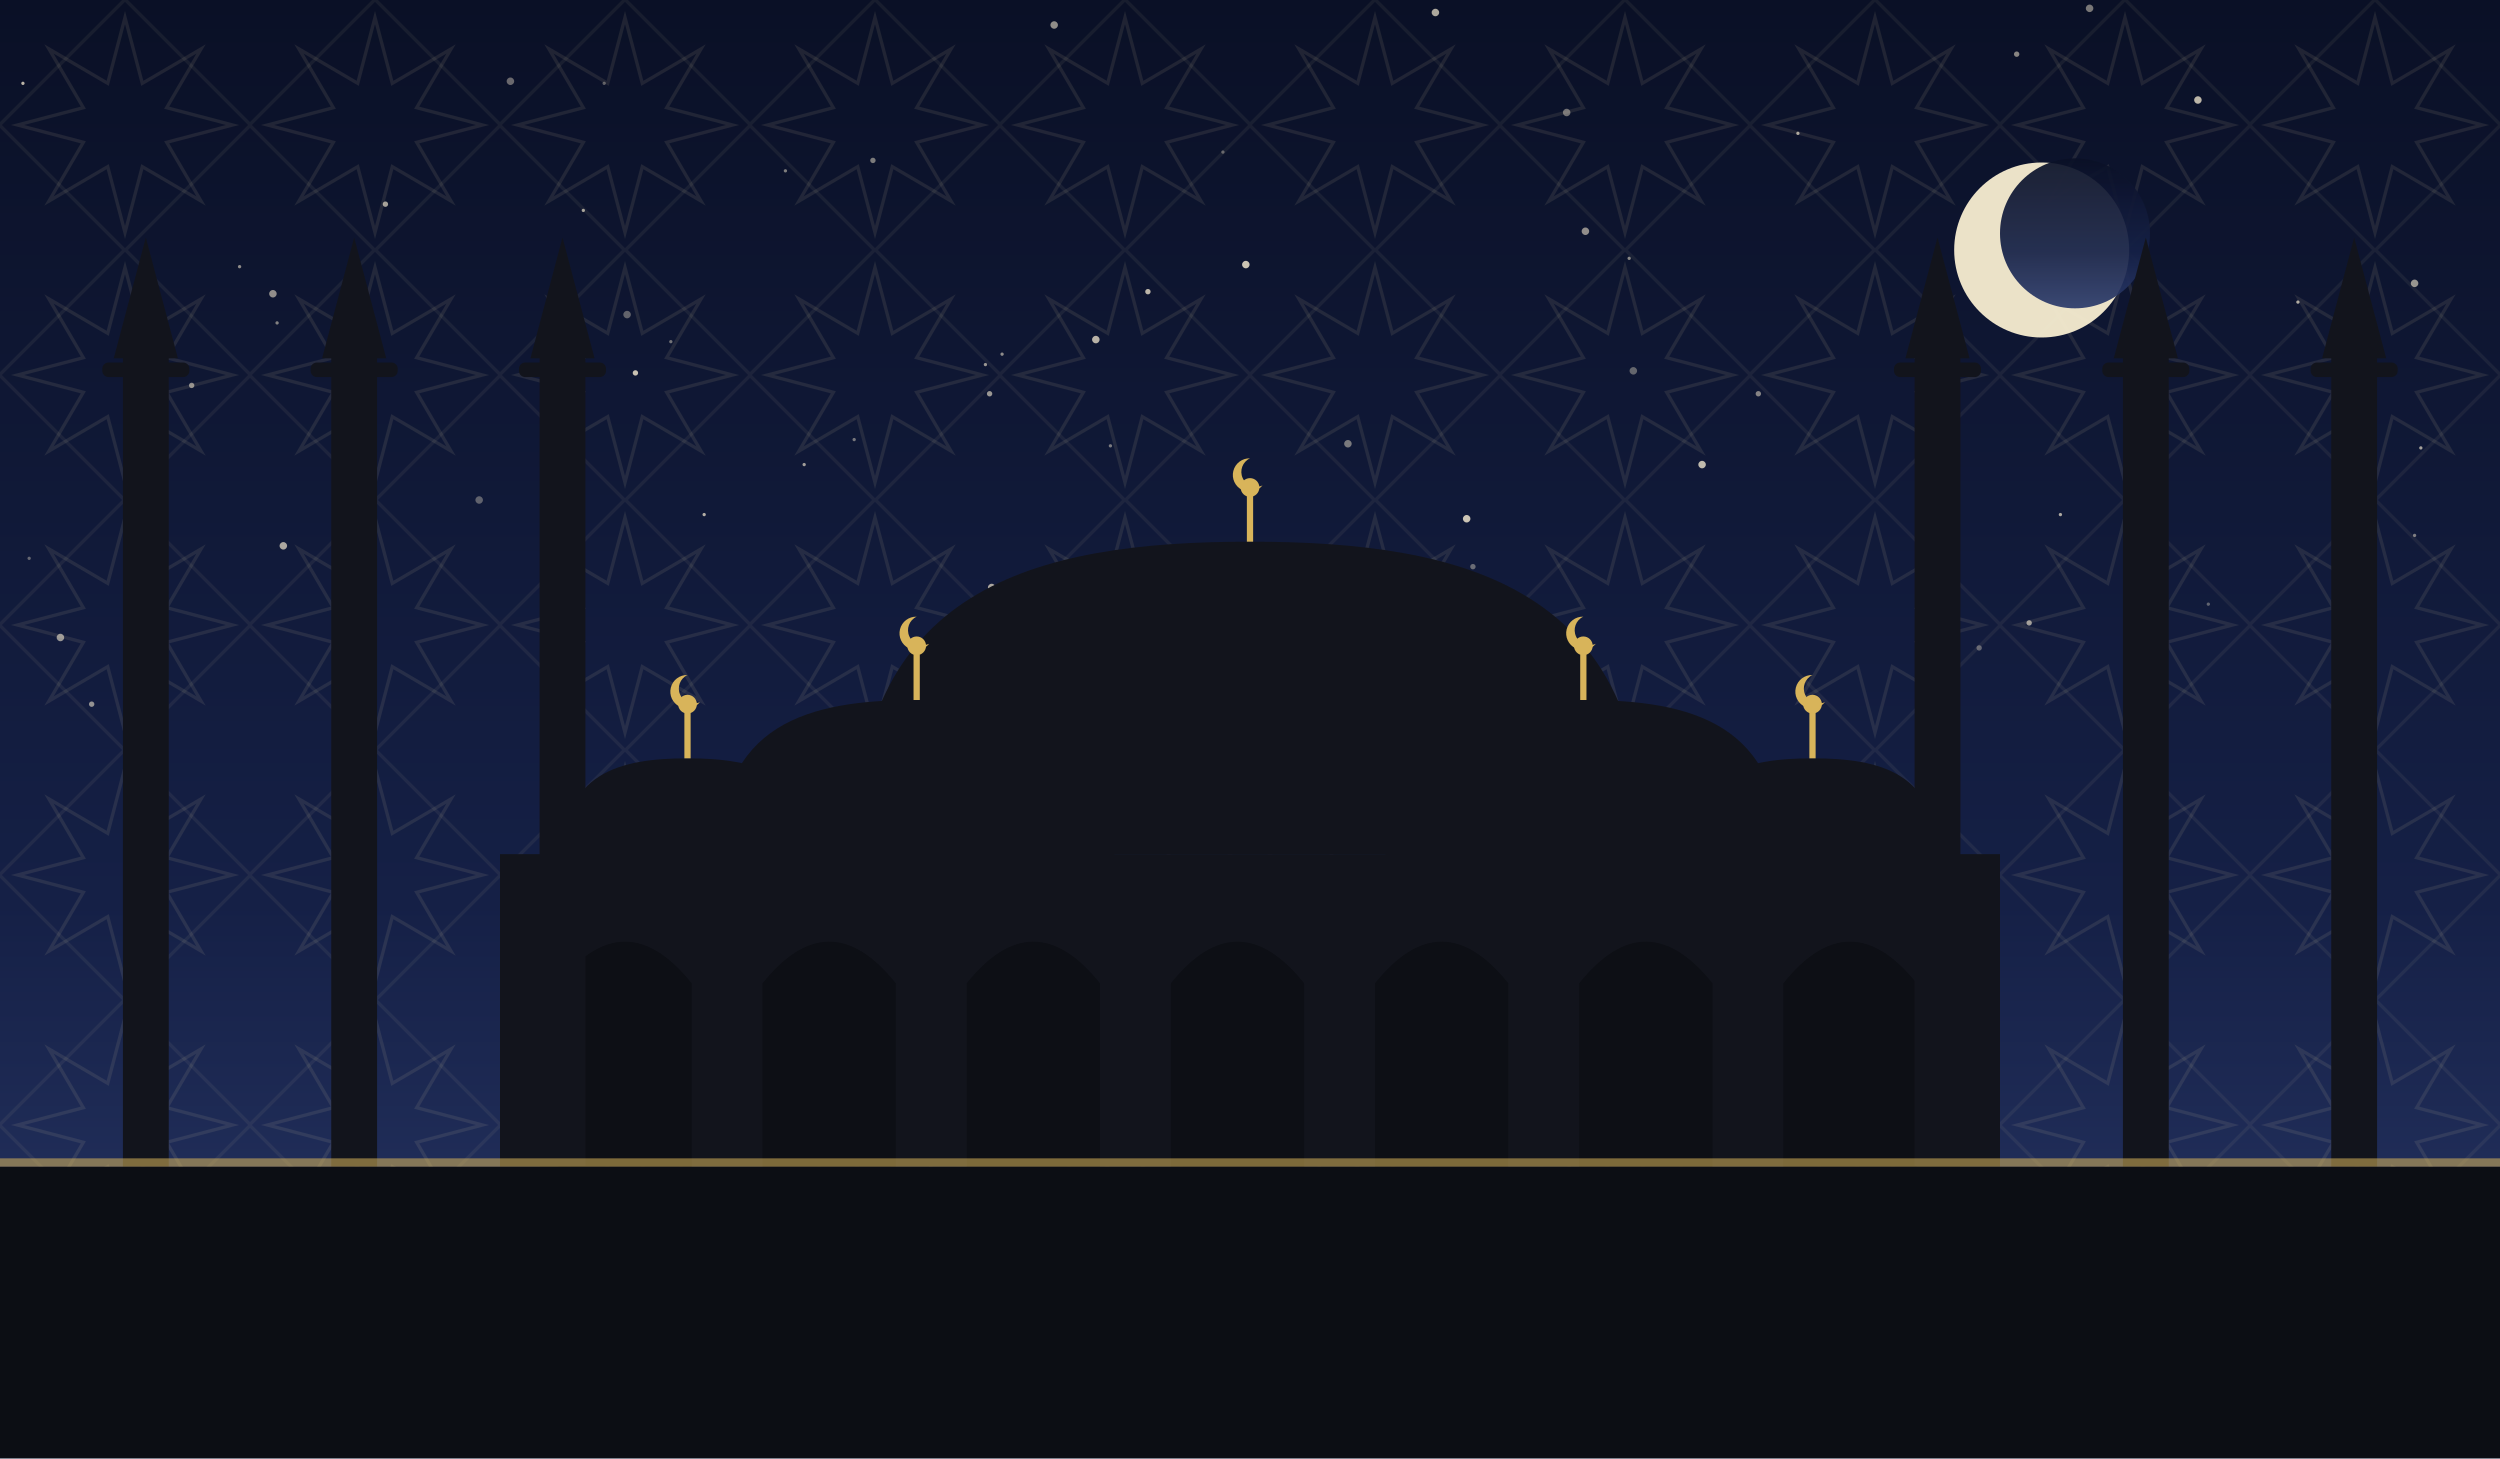
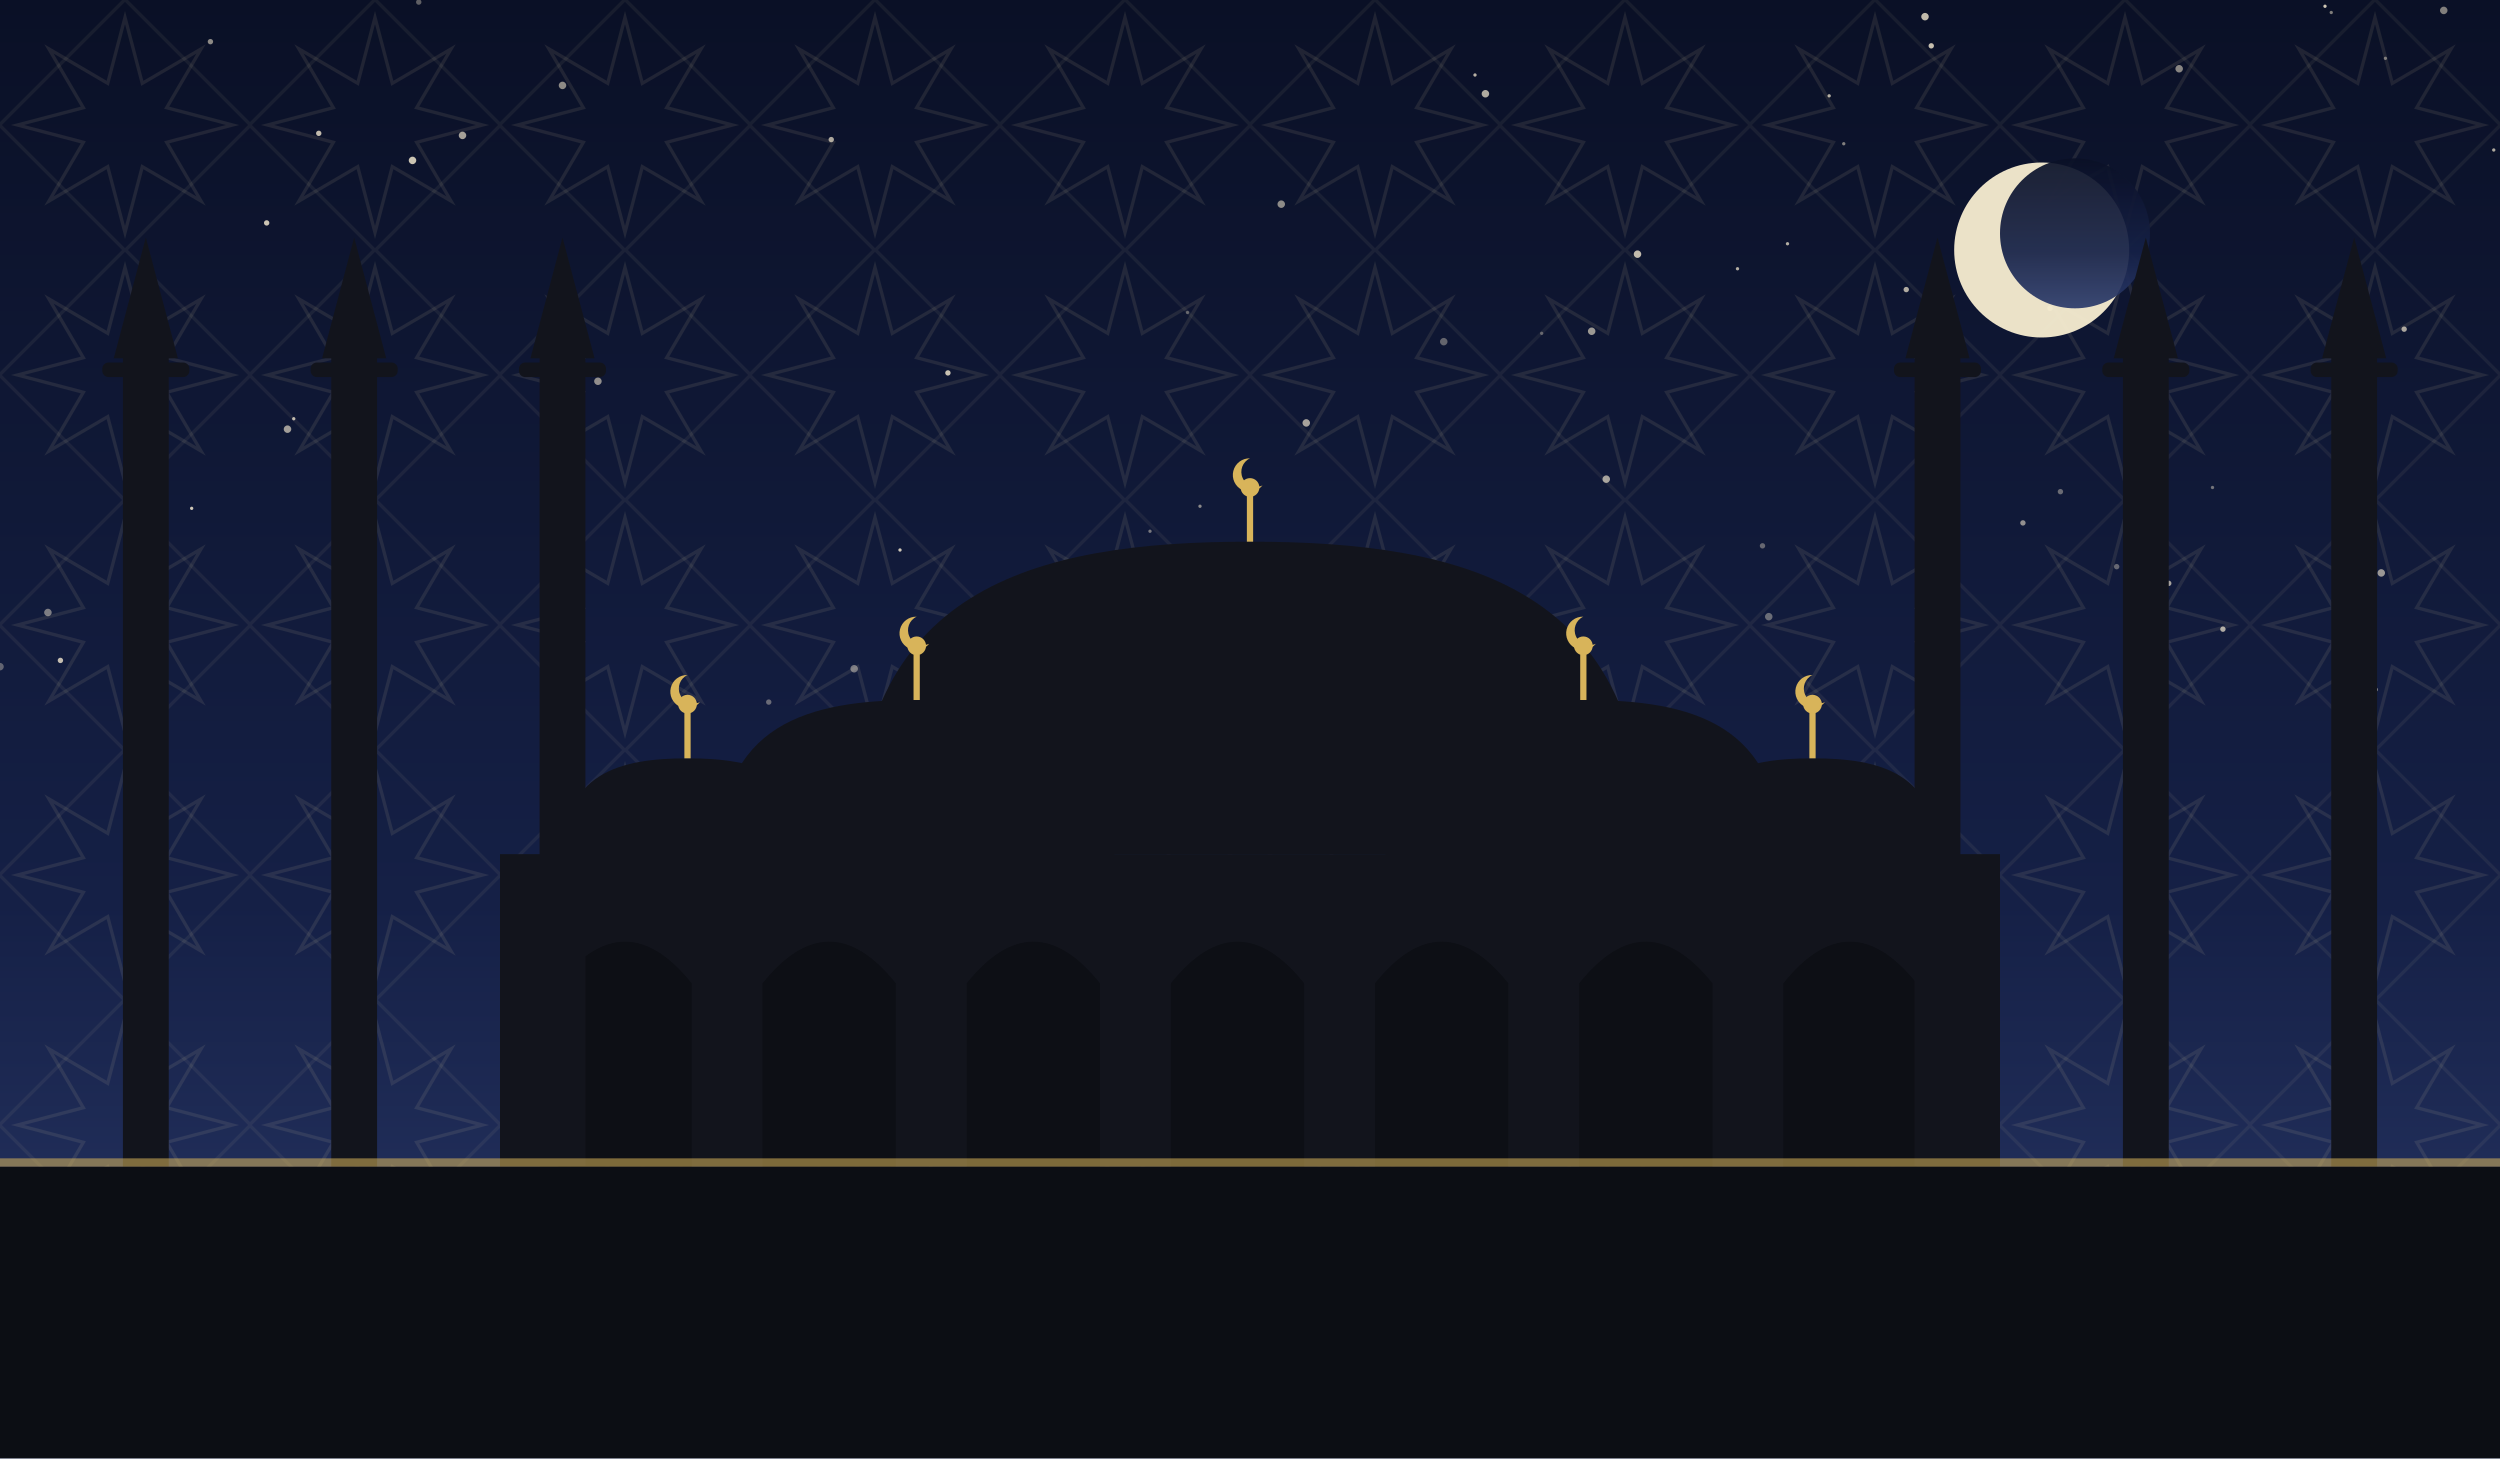
<svg xmlns="http://www.w3.org/2000/svg" viewBox="0 0 1200 700" role="img">
  <defs>
    <linearGradient id="sky" x1="0" y1="0" x2="0" y2="1">
      <stop offset="0" stop-color="#0a1026" />
      <stop offset="0.62" stop-color="#152046" />
      <stop offset="1" stop-color="#2b3a6b" />
    </linearGradient>
    <pattern id="g1" width="120" height="120" patternUnits="userSpaceOnUse">
      <polygon points="111.6,60.0 80.0,68.3 96.5,96.5 68.3,80.0 60.0,111.6 51.7,80.0 23.5,96.5 40.0,68.3 8.4,60.0 40.0,51.7 23.5,23.5 51.7,40.0 60.0,8.4 68.3,40.0 96.5,23.5 80.0,51.7" fill="none" stroke="#e8d9a8" stroke-width="1.6" opacity="0.1" />
      <rect x="17.4" y="17.4" width="85.2" height="85.2" fill="none" stroke="#e8d9a8" stroke-width="1.6" opacity="0.07" transform="rotate(45 60.0 60.0)" />
    </pattern>
  </defs>
  <rect width="1200" height="700" fill="url(#sky)" />
  <rect width="1200" height="700" fill="url(#g1)" />
-   <circle cx="301" cy="151" r="1.8" fill="#f7ecd2" opacity="0.36" />
-   <circle cx="551" cy="140" r="1.3" fill="#f7ecd2" opacity="0.75" />
-   <circle cx="938" cy="296" r="1.3" fill="#f7ecd2" opacity="0.83" />
-   <circle cx="526" cy="163" r="1.8" fill="#f7ecd2" opacity="0.73" />
-   <circle cx="587" cy="73" r="0.8" fill="#f7ecd2" opacity="0.36" />
-   <circle cx="377" cy="82" r="0.8" fill="#f7ecd2" opacity="0.49" />
-   <circle cx="784" cy="178" r="1.8" fill="#f7ecd2" opacity="0.37" />
-   <circle cx="632" cy="285" r="1.8" fill="#f7ecd2" opacity="0.55" />
-   <circle cx="473" cy="175" r="0.8" fill="#f7ecd2" opacity="0.60" />
-   <circle cx="1003" cy="4" r="1.8" fill="#f7ecd2" opacity="0.47" />
-   <circle cx="230" cy="240" r="1.8" fill="#f7ecd2" opacity="0.35" />
-   <circle cx="338" cy="247" r="0.8" fill="#f7ecd2" opacity="0.71" />
-   <circle cx="1159" cy="257" r="0.8" fill="#f7ecd2" opacity="0.48" />
-   <circle cx="29" cy="306" r="1.8" fill="#f7ecd2" opacity="0.59" />
-   <circle cx="476" cy="282" r="1.8" fill="#f7ecd2" opacity="0.67" />
-   <circle cx="844" cy="189" r="1.3" fill="#f7ecd2" opacity="0.51" />
-   <circle cx="245" cy="39" r="1.8" fill="#f7ecd2" opacity="0.40" />
-   <circle cx="1055" cy="48" r="1.8" fill="#f7ecd2" opacity="0.75" />
-   <circle cx="322" cy="164" r="0.8" fill="#f7ecd2" opacity="0.43" />
-   <circle cx="950" cy="311" r="1.3" fill="#f7ecd2" opacity="0.35" />
-   <circle cx="131" cy="141" r="1.8" fill="#f7ecd2" opacity="0.56" />
-   <circle cx="481" cy="170" r="0.8" fill="#f7ecd2" opacity="0.55" />
-   <circle cx="968" cy="26" r="1.3" fill="#f7ecd2" opacity="0.53" />
-   <circle cx="656" cy="273" r="1.8" fill="#f7ecd2" opacity="0.73" />
-   <circle cx="817" cy="223" r="1.8" fill="#f7ecd2" opacity="0.76" />
-   <circle cx="707" cy="272" r="1.3" fill="#f7ecd2" opacity="0.39" />
-   <circle cx="14" cy="268" r="0.8" fill="#f7ecd2" opacity="0.37" />
-   <circle cx="1162" cy="215" r="0.8" fill="#f7ecd2" opacity="0.65" />
-   <circle cx="1103" cy="145" r="0.8" fill="#f7ecd2" opacity="0.70" />
-   <circle cx="533" cy="214" r="0.8" fill="#f7ecd2" opacity="0.47" />
-   <circle cx="1060" cy="290" r="0.8" fill="#f7ecd2" opacity="0.35" />
-   <circle cx="68" cy="197" r="1.3" fill="#f7ecd2" opacity="0.81" />
-   <circle cx="989" cy="247" r="0.8" fill="#f7ecd2" opacity="0.68" />
-   <circle cx="1159" cy="136" r="1.8" fill="#f7ecd2" opacity="0.59" />
-   <circle cx="506" cy="12" r="1.8" fill="#f7ecd2" opacity="0.57" />
-   <circle cx="974" cy="299" r="1.3" fill="#f7ecd2" opacity="0.61" />
-   <circle cx="475" cy="189" r="1.3" fill="#f7ecd2" opacity="0.60" />
-   <circle cx="185" cy="98" r="1.3" fill="#f7ecd2" opacity="0.65" />
-   <circle cx="752" cy="54" r="1.8" fill="#f7ecd2" opacity="0.43" />
-   <circle cx="280" cy="101" r="0.8" fill="#f7ecd2" opacity="0.65" />
-   <circle cx="761" cy="111" r="1.8" fill="#f7ecd2" opacity="0.56" />
-   <circle cx="11" cy="40" r="0.8" fill="#f7ecd2" opacity="0.75" />
-   <circle cx="598" cy="276" r="1.3" fill="#f7ecd2" opacity="0.83" />
-   <circle cx="386" cy="223" r="0.8" fill="#f7ecd2" opacity="0.63" />
-   <circle cx="647" cy="213" r="1.8" fill="#f7ecd2" opacity="0.46" />
-   <circle cx="637" cy="302" r="0.8" fill="#f7ecd2" opacity="0.59" />
-   <circle cx="44" cy="338" r="1.3" fill="#f7ecd2" opacity="0.57" />
-   <circle cx="92" cy="185" r="1.3" fill="#f7ecd2" opacity="0.55" />
-   <circle cx="133" cy="155" r="0.8" fill="#f7ecd2" opacity="0.50" />
-   <circle cx="863" cy="64" r="0.8" fill="#f7ecd2" opacity="0.67" />
-   <circle cx="290" cy="40" r="0.8" fill="#f7ecd2" opacity="0.35" />
-   <circle cx="598" cy="127" r="1.8" fill="#f7ecd2" opacity="0.81" />
-   <circle cx="419" cy="77" r="1.3" fill="#f7ecd2" opacity="0.48" />
-   <circle cx="689" cy="6" r="1.8" fill="#f7ecd2" opacity="0.69" />
-   <circle cx="136" cy="262" r="1.8" fill="#f7ecd2" opacity="0.67" />
-   <circle cx="704" cy="249" r="1.8" fill="#f7ecd2" opacity="0.81" />
-   <circle cx="305" cy="179" r="1.3" fill="#f7ecd2" opacity="0.80" />
-   <circle cx="115" cy="128" r="0.8" fill="#f7ecd2" opacity="0.55" />
-   <circle cx="782" cy="124" r="0.8" fill="#f7ecd2" opacity="0.53" />
-   <circle cx="410" cy="211" r="0.8" fill="#f7ecd2" opacity="0.45" />
+   <circle cx="740" cy="160" r="0.8" fill="#f7ecd2" opacity="0.35" />
+   <circle cx="198" cy="77" r="1.8" fill="#f7ecd2" opacity="0.81" />
+   <circle cx="369" cy="337" r="1.3" fill="#f7ecd2" opacity="0.38" />
+   <circle cx="989" cy="236" r="1.3" fill="#f7ecd2" opacity="0.39" />
+   <circle cx="786" cy="122" r="1.8" fill="#f7ecd2" opacity="0.77" />
+   <circle cx="504" cy="279" r="0.8" fill="#f7ecd2" opacity="0.51" />
+   <circle cx="455" cy="179" r="1.3" fill="#f7ecd2" opacity="0.80" />
+   <circle cx="615" cy="98" r="1.8" fill="#f7ecd2" opacity="0.55" />
+   <circle cx="432" cy="264" r="0.8" fill="#f7ecd2" opacity="0.83" />
+   <circle cx="410" cy="321" r="1.8" fill="#f7ecd2" opacity="0.45" />
+   <circle cx="141" cy="201" r="0.8" fill="#f7ecd2" opacity="0.76" />
+   <circle cx="1041" cy="280" r="1.3" fill="#f7ecd2" opacity="0.65" />
+   <circle cx="878" cy="46" r="0.8" fill="#f7ecd2" opacity="0.73" />
+   <circle cx="1116" cy="3" r="0.8" fill="#f7ecd2" opacity="0.83" />
+   <circle cx="627" cy="203" r="1.8" fill="#f7ecd2" opacity="0.66" />
+   <circle cx="1067" cy="302" r="1.3" fill="#f7ecd2" opacity="0.69" />
+   <circle cx="924" cy="8" r="1.8" fill="#f7ecd2" opacity="0.77" />
+   <circle cx="222" cy="65" r="1.8" fill="#f7ecd2" opacity="0.65" />
+   <circle cx="713" cy="45" r="1.8" fill="#f7ecd2" opacity="0.70" />
+   <circle cx="693" cy="164" r="1.8" fill="#f7ecd2" opacity="0.37" />
+   <circle cx="570" cy="150" r="0.8" fill="#f7ecd2" opacity="0.35" />
+   <circle cx="128" cy="107" r="1.3" fill="#f7ecd2" opacity="0.81" />
+   <circle cx="399" cy="67" r="1.3" fill="#f7ecd2" opacity="0.68" />
+   <circle cx="1119" cy="6" r="0.8" fill="#f7ecd2" opacity="0.49" />
+   <circle cx="1016" cy="272" r="1.3" fill="#f7ecd2" opacity="0.37" />
+   <circle cx="834" cy="129" r="0.8" fill="#f7ecd2" opacity="0.71" />
+   <circle cx="885" cy="69" r="0.8" fill="#f7ecd2" opacity="0.50" />
+   <circle cx="1145" cy="28" r="0.8" fill="#f7ecd2" opacity="0.45" />
+   <circle cx="1062" cy="234" r="0.8" fill="#f7ecd2" opacity="0.43" />
+   <circle cx="1140" cy="331" r="1.3" fill="#f7ecd2" opacity="0.75" />
+   <circle cx="971" cy="251" r="1.3" fill="#f7ecd2" opacity="0.56" />
+   <circle cx="771" cy="230" r="1.8" fill="#f7ecd2" opacity="0.65" />
+   <circle cx="708" cy="36" r="0.8" fill="#f7ecd2" opacity="0.73" />
+   <circle cx="1046" cy="33" r="1.8" fill="#f7ecd2" opacity="0.53" />
+   <circle cx="657" cy="273" r="0.8" fill="#f7ecd2" opacity="0.46" />
+   <circle cx="1197" cy="72" r="0.8" fill="#f7ecd2" opacity="0.69" />
+   <circle cx="1154" cy="158" r="1.3" fill="#f7ecd2" opacity="0.67" />
+   <circle cx="552" cy="255" r="0.8" fill="#f7ecd2" opacity="0.45" />
+   <circle cx="1143" cy="275" r="1.8" fill="#f7ecd2" opacity="0.60" />
+   <circle cx="23" cy="294" r="1.8" fill="#f7ecd2" opacity="0.47" />
+   <circle cx="0" cy="320" r="1.8" fill="#f7ecd2" opacity="0.35" />
+   <circle cx="858" cy="117" r="0.8" fill="#f7ecd2" opacity="0.71" />
+   <circle cx="29" cy="317" r="1.3" fill="#f7ecd2" opacity="0.78" />
+   <circle cx="849" cy="296" r="1.8" fill="#f7ecd2" opacity="0.39" />
+   <circle cx="846" cy="262" r="1.3" fill="#f7ecd2" opacity="0.37" />
+   <circle cx="764" cy="159" r="1.8" fill="#f7ecd2" opacity="0.61" />
+   <circle cx="915" cy="139" r="1.3" fill="#f7ecd2" opacity="0.70" />
+   <circle cx="75" cy="338" r="1.8" fill="#f7ecd2" opacity="0.35" />
+   <circle cx="92" cy="244" r="0.8" fill="#f7ecd2" opacity="0.83" />
+   <circle cx="270" cy="41" r="1.8" fill="#f7ecd2" opacity="0.55" />
+   <circle cx="201" cy="1" r="1.3" fill="#f7ecd2" opacity="0.36" />
+   <circle cx="101" cy="20" r="1.3" fill="#f7ecd2" opacity="0.55" />
+   <circle cx="138" cy="206" r="1.8" fill="#f7ecd2" opacity="0.63" />
+   <circle cx="576" cy="243" r="0.8" fill="#f7ecd2" opacity="0.53" />
+   <circle cx="287" cy="183" r="1.8" fill="#f7ecd2" opacity="0.56" />
+   <circle cx="927" cy="22" r="1.3" fill="#f7ecd2" opacity="0.79" />
+   <circle cx="984" cy="148" r="1.3" fill="#f7ecd2" opacity="0.67" />
+   <circle cx="482" cy="285" r="1.8" fill="#f7ecd2" opacity="0.55" />
+   <circle cx="1173" cy="5" r="1.8" fill="#f7ecd2" opacity="0.50" />
+   <circle cx="153" cy="64" r="1.3" fill="#f7ecd2" opacity="0.77" />
  <circle cx="980" cy="120" r="42" fill="#f6ecd0" opacity="0.95" />
  <circle cx="996" cy="112" r="36" fill="url(#sky)" opacity="0.92" />
  <rect x="240" y="410" width="720" height="150" fill="#12141c" />
  <path d="M 268 560 L 268 472 Q 300 432 332 472 L 332 560 Z" fill="#0c0e14" opacity="0.9" />
  <path d="M 366 560 L 366 472 Q 398 432 430 472 L 430 560 Z" fill="#0c0e14" opacity="0.9" />
  <path d="M 464 560 L 464 472 Q 496 432 528 472 L 528 560 Z" fill="#0c0e14" opacity="0.9" />
  <path d="M 562 560 L 562 472 Q 594 432 626 472 L 626 560 Z" fill="#0c0e14" opacity="0.9" />
  <path d="M 660 560 L 660 472 Q 692 432 724 472 L 724 560 Z" fill="#0c0e14" opacity="0.9" />
  <path d="M 758 560 L 758 472 Q 790 432 822 472 L 822 560 Z" fill="#0c0e14" opacity="0.9" />
  <path d="M 856 560 L 856 472 Q 888 432 920 472 L 920 560 Z" fill="#0c0e14" opacity="0.9" />
  <path d="M 410 410 C 410 282.5, 495.5 260, 600 260 C 704.5 260, 790 282.5, 790 410 Z" fill="#12141c" />
  <line x1="600" y1="260" x2="600" y2="238" stroke="#d8b45a" stroke-width="3" />
  <circle cx="600" cy="234" r="4.5" fill="#d8b45a" />
  <path d="M 600 220 a 8 8 0 1 0 6 13 a 6.4 6.4 0 1 1 -6 -13 Z" fill="#d8b45a" />
  <path d="M 345 412 C 345 347.4, 387.75 336.0, 440 336.0 C 492.25 336.0, 535 347.4, 535 412 Z" fill="#12141c" />
  <line x1="440" y1="336.0" x2="440" y2="314.0" stroke="#d8b45a" stroke-width="3" />
  <circle cx="440" cy="310.0" r="4.5" fill="#d8b45a" />
  <path d="M 440 296.0 a 8 8 0 1 0 6 13 a 6.4 6.4 0 1 1 -6 -13 Z" fill="#d8b45a" />
  <path d="M 665 412 C 665 347.4, 707.75 336.0, 760 336.0 C 812.25 336.0, 855 347.4, 855 412 Z" fill="#12141c" />
  <line x1="760" y1="336.0" x2="760" y2="314.0" stroke="#d8b45a" stroke-width="3" />
  <circle cx="760" cy="310.0" r="4.5" fill="#d8b45a" />
  <path d="M 760 296.0 a 8 8 0 1 0 6 13 a 6.4 6.4 0 1 1 -6 -13 Z" fill="#d8b45a" />
  <path d="M 270 412 C 270 371.2, 297.0 364.0, 330 364.0 C 363.0 364.0, 390 371.2, 390 412 Z" fill="#12141c" />
  <line x1="330" y1="364.0" x2="330" y2="342.0" stroke="#d8b45a" stroke-width="3" />
  <circle cx="330" cy="338.0" r="4.5" fill="#d8b45a" />
  <path d="M 330 324.0 a 8 8 0 1 0 6 13 a 6.4 6.4 0 1 1 -6 -13 Z" fill="#d8b45a" />
  <path d="M 810 412 C 810 371.2, 837.0 364.0, 870 364.0 C 903.0 364.0, 930 371.2, 930 412 Z" fill="#12141c" />
  <line x1="870" y1="364.0" x2="870" y2="342.0" stroke="#d8b45a" stroke-width="3" />
  <circle cx="870" cy="338.0" r="4.5" fill="#d8b45a" />
  <path d="M 870 324.0 a 8 8 0 1 0 6 13 a 6.4 6.4 0 1 1 -6 -13 Z" fill="#d8b45a" />
  <rect x="59.0" y="170" width="22" height="390" fill="#12141c" />
  <rect x="49.1" y="174" width="41.8" height="7" rx="3" fill="#12141c" />
  <path d="M 54.6 172 L 70 114 L 85.4 172 Z" fill="#12141c" />
  <rect x="159.0" y="170" width="22" height="390" fill="#12141c" />
  <rect x="149.1" y="174" width="41.8" height="7" rx="3" fill="#12141c" />
  <path d="M 154.6 172 L 170 114 L 185.4 172 Z" fill="#12141c" />
  <rect x="259.0" y="170" width="22" height="390" fill="#12141c" />
  <rect x="249.1" y="174" width="41.8" height="7" rx="3" fill="#12141c" />
  <path d="M 254.6 172 L 270 114 L 285.4 172 Z" fill="#12141c" />
  <rect x="919.0" y="170" width="22" height="390" fill="#12141c" />
  <rect x="909.1" y="174" width="41.8" height="7" rx="3" fill="#12141c" />
  <path d="M 914.6 172 L 930 114 L 945.4 172 Z" fill="#12141c" />
  <rect x="1019.0" y="170" width="22" height="390" fill="#12141c" />
  <rect x="1009.1" y="174" width="41.8" height="7" rx="3" fill="#12141c" />
  <path d="M 1014.6 172 L 1030 114 L 1045.4 172 Z" fill="#12141c" />
  <rect x="1119.0" y="170" width="22" height="390" fill="#12141c" />
  <rect x="1109.1" y="174" width="41.8" height="7" rx="3" fill="#12141c" />
  <path d="M 1114.6 172 L 1130 114 L 1145.4 172 Z" fill="#12141c" />
  <rect x="0" y="560" width="1200" height="140" fill="#0c0e14" />
  <rect x="0" y="556" width="1200" height="4" fill="#d8b45a" opacity="0.55" />
</svg>
